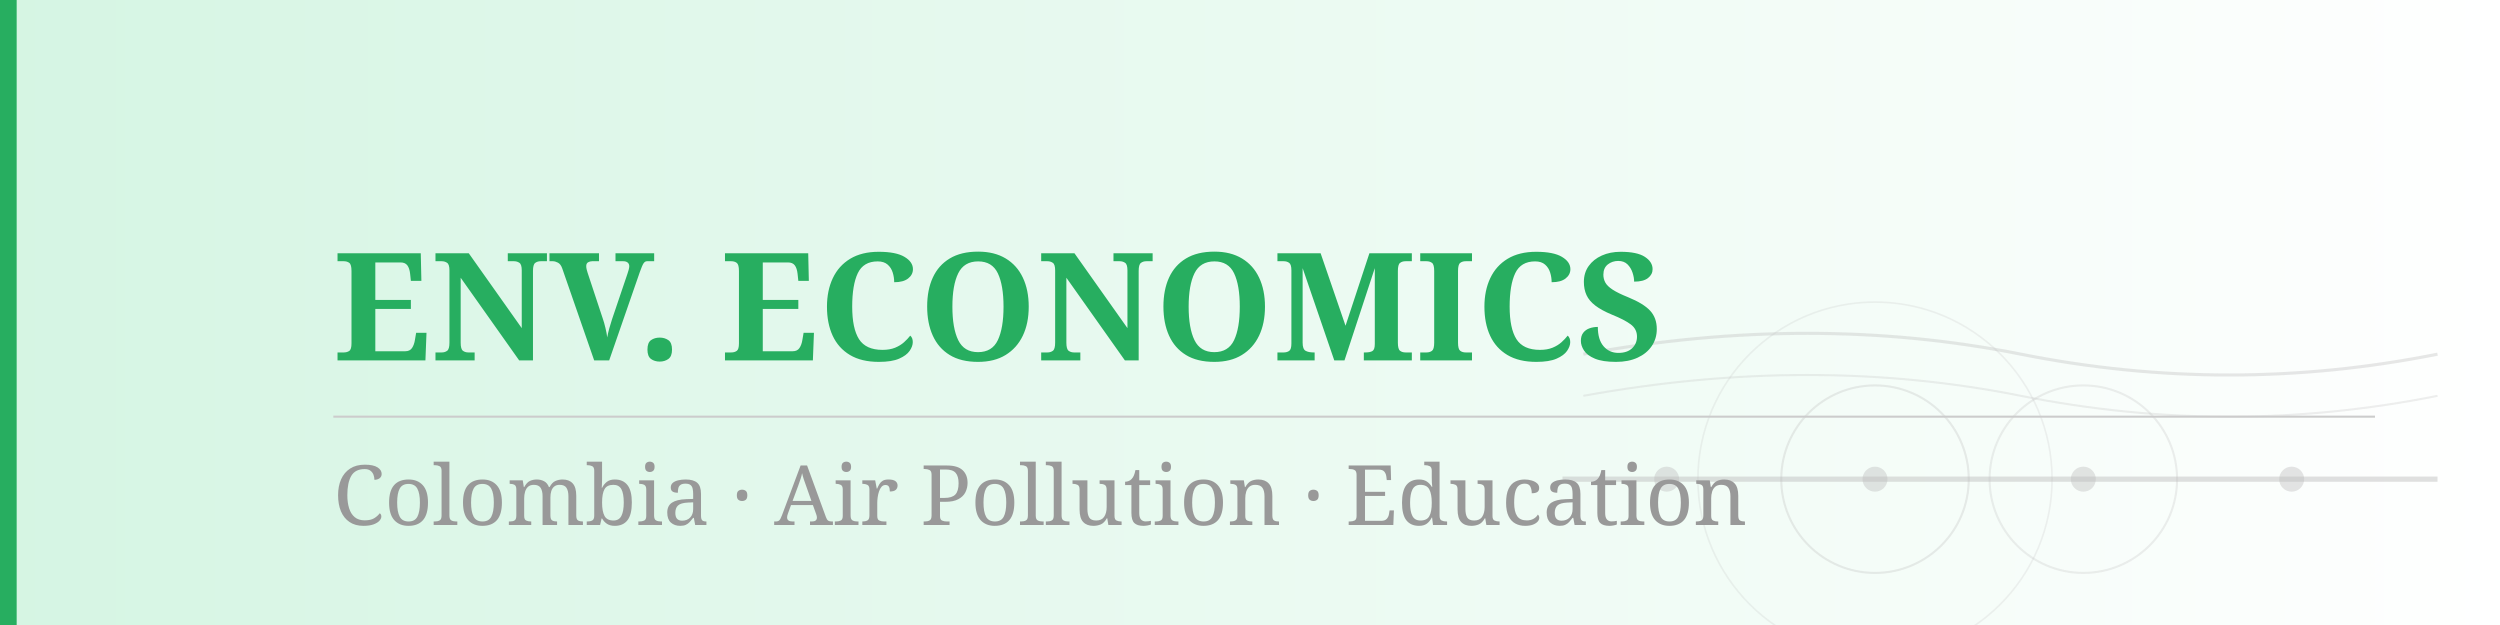
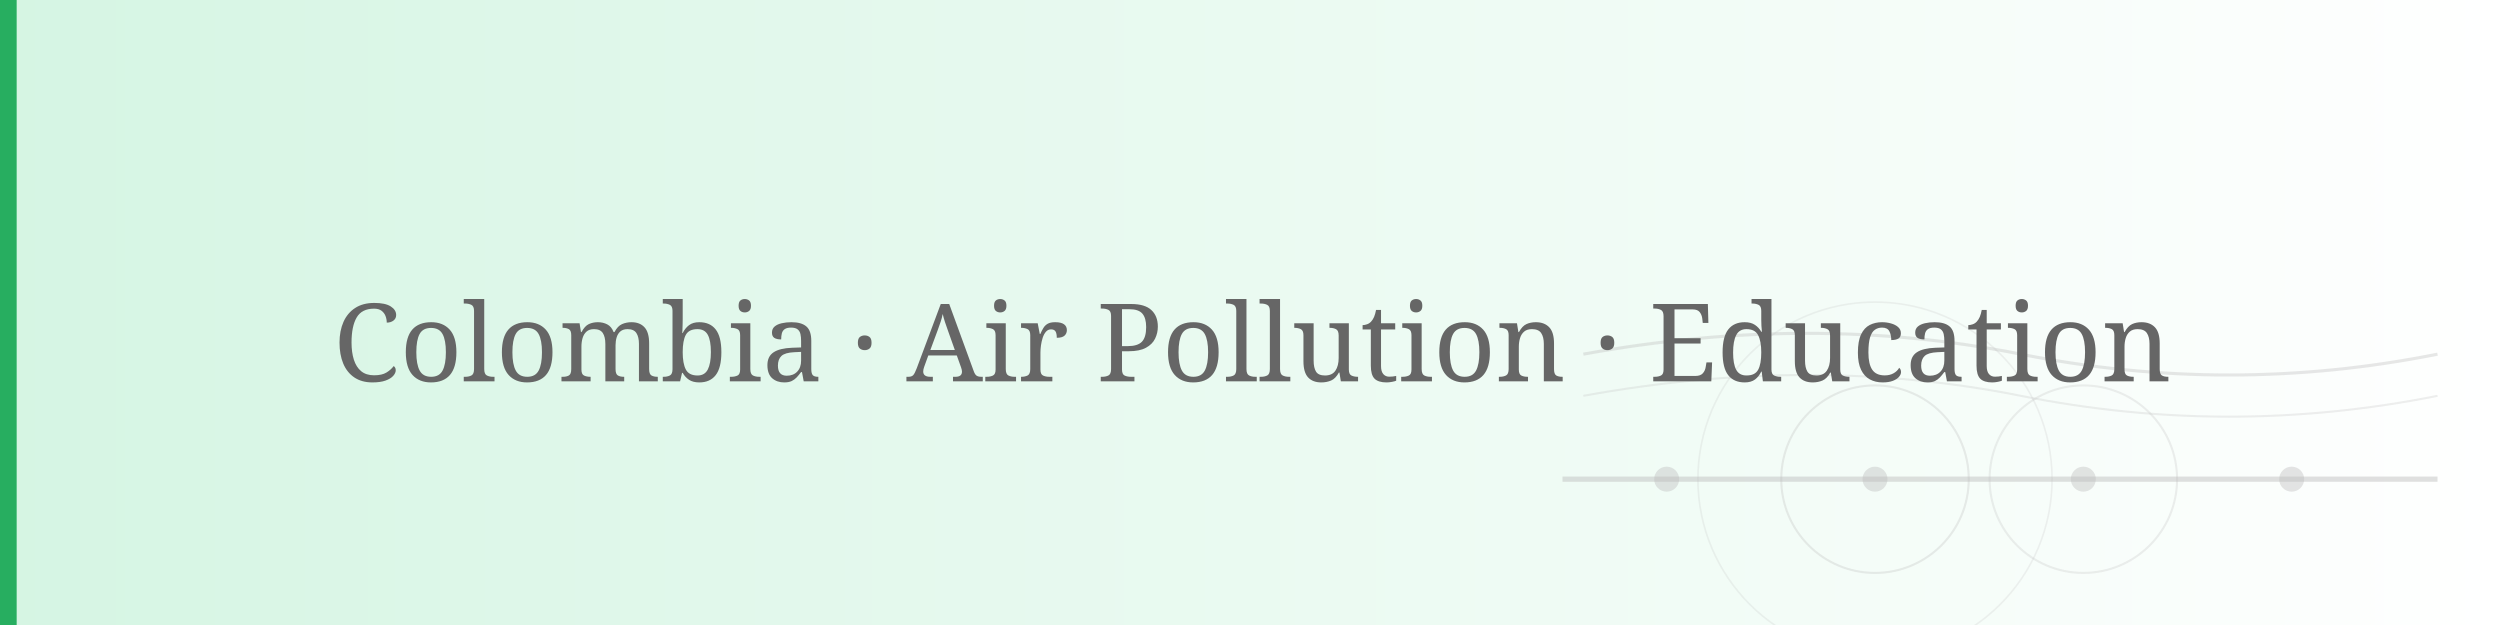
<svg xmlns="http://www.w3.org/2000/svg" viewBox="0 0 1200 300" preserveAspectRatio="xMidYMid meet">
  <defs>
    <linearGradient id="g" x1="0%" y1="0%" x2="100%" y2="0%">
      <stop offset="0%" style="stop-color:#d5f5e3;stop-opacity:1" />
      <stop offset="100%" style="stop-color:#ffffff;stop-opacity:1" />
    </linearGradient>
  </defs>
  <rect width="1200" height="300" fill="url(#g)" />
  <rect x="0" y="0" width="8" height="300" fill="#27ae60" />
  <line x1="750" y1="230" x2="1170" y2="230" stroke="#bbbbbb" stroke-width="2.5" opacity="0.45" />
  <circle cx="800" cy="230" r="6" fill="#bbbbbb" opacity="0.4" />
  <circle cx="900" cy="230" r="6" fill="#bbbbbb" opacity="0.4" />
  <circle cx="1000" cy="230" r="6" fill="#bbbbbb" opacity="0.4" />
  <circle cx="1100" cy="230" r="6" fill="#bbbbbb" opacity="0.4" />
  <circle cx="900" cy="230" r="45" fill="none" stroke="#bbbbbb" stroke-width="1" opacity="0.3" />
  <circle cx="900" cy="230" r="85" fill="none" stroke="#bbbbbb" stroke-width="0.8" opacity="0.2" />
  <circle cx="1000" cy="230" r="45" fill="none" stroke="#bbbbbb" stroke-width="1" opacity="0.25" />
  <path d="M 760 170 Q 870 150 970 170 Q 1070 190 1170 170" fill="none" stroke="#bbbbbb" stroke-width="1.5" opacity="0.35" />
  <path d="M 760 190 Q 870 170 970 190 Q 1070 210 1170 190" fill="none" stroke="#bbbbbb" stroke-width="1" opacity="0.25" />
-   <text x="160" y="148" font-family="Georgia, serif" font-size="72" font-weight="bold" fill="#27ae60" dominant-baseline="middle" textLength="980" lengthAdjust="spacingAndGlyphs">ENV. ECONOMICS</text>
-   <line x1="160" y1="200" x2="1140" y2="200" stroke="#cccccc" stroke-width="1" />
-   <text x="160" y="252" font-family="Georgia, serif" font-size="40" fill="#999999" textLength="980" lengthAdjust="spacingAndGlyphs">Colombia · Air Pollution · Education</text>
+   <text x="160" y="165" font-family="Georgia, serif" font-size="52" fill="#666666" dominant-baseline="middle">Colombia · Air Pollution · Education</text>
</svg>
